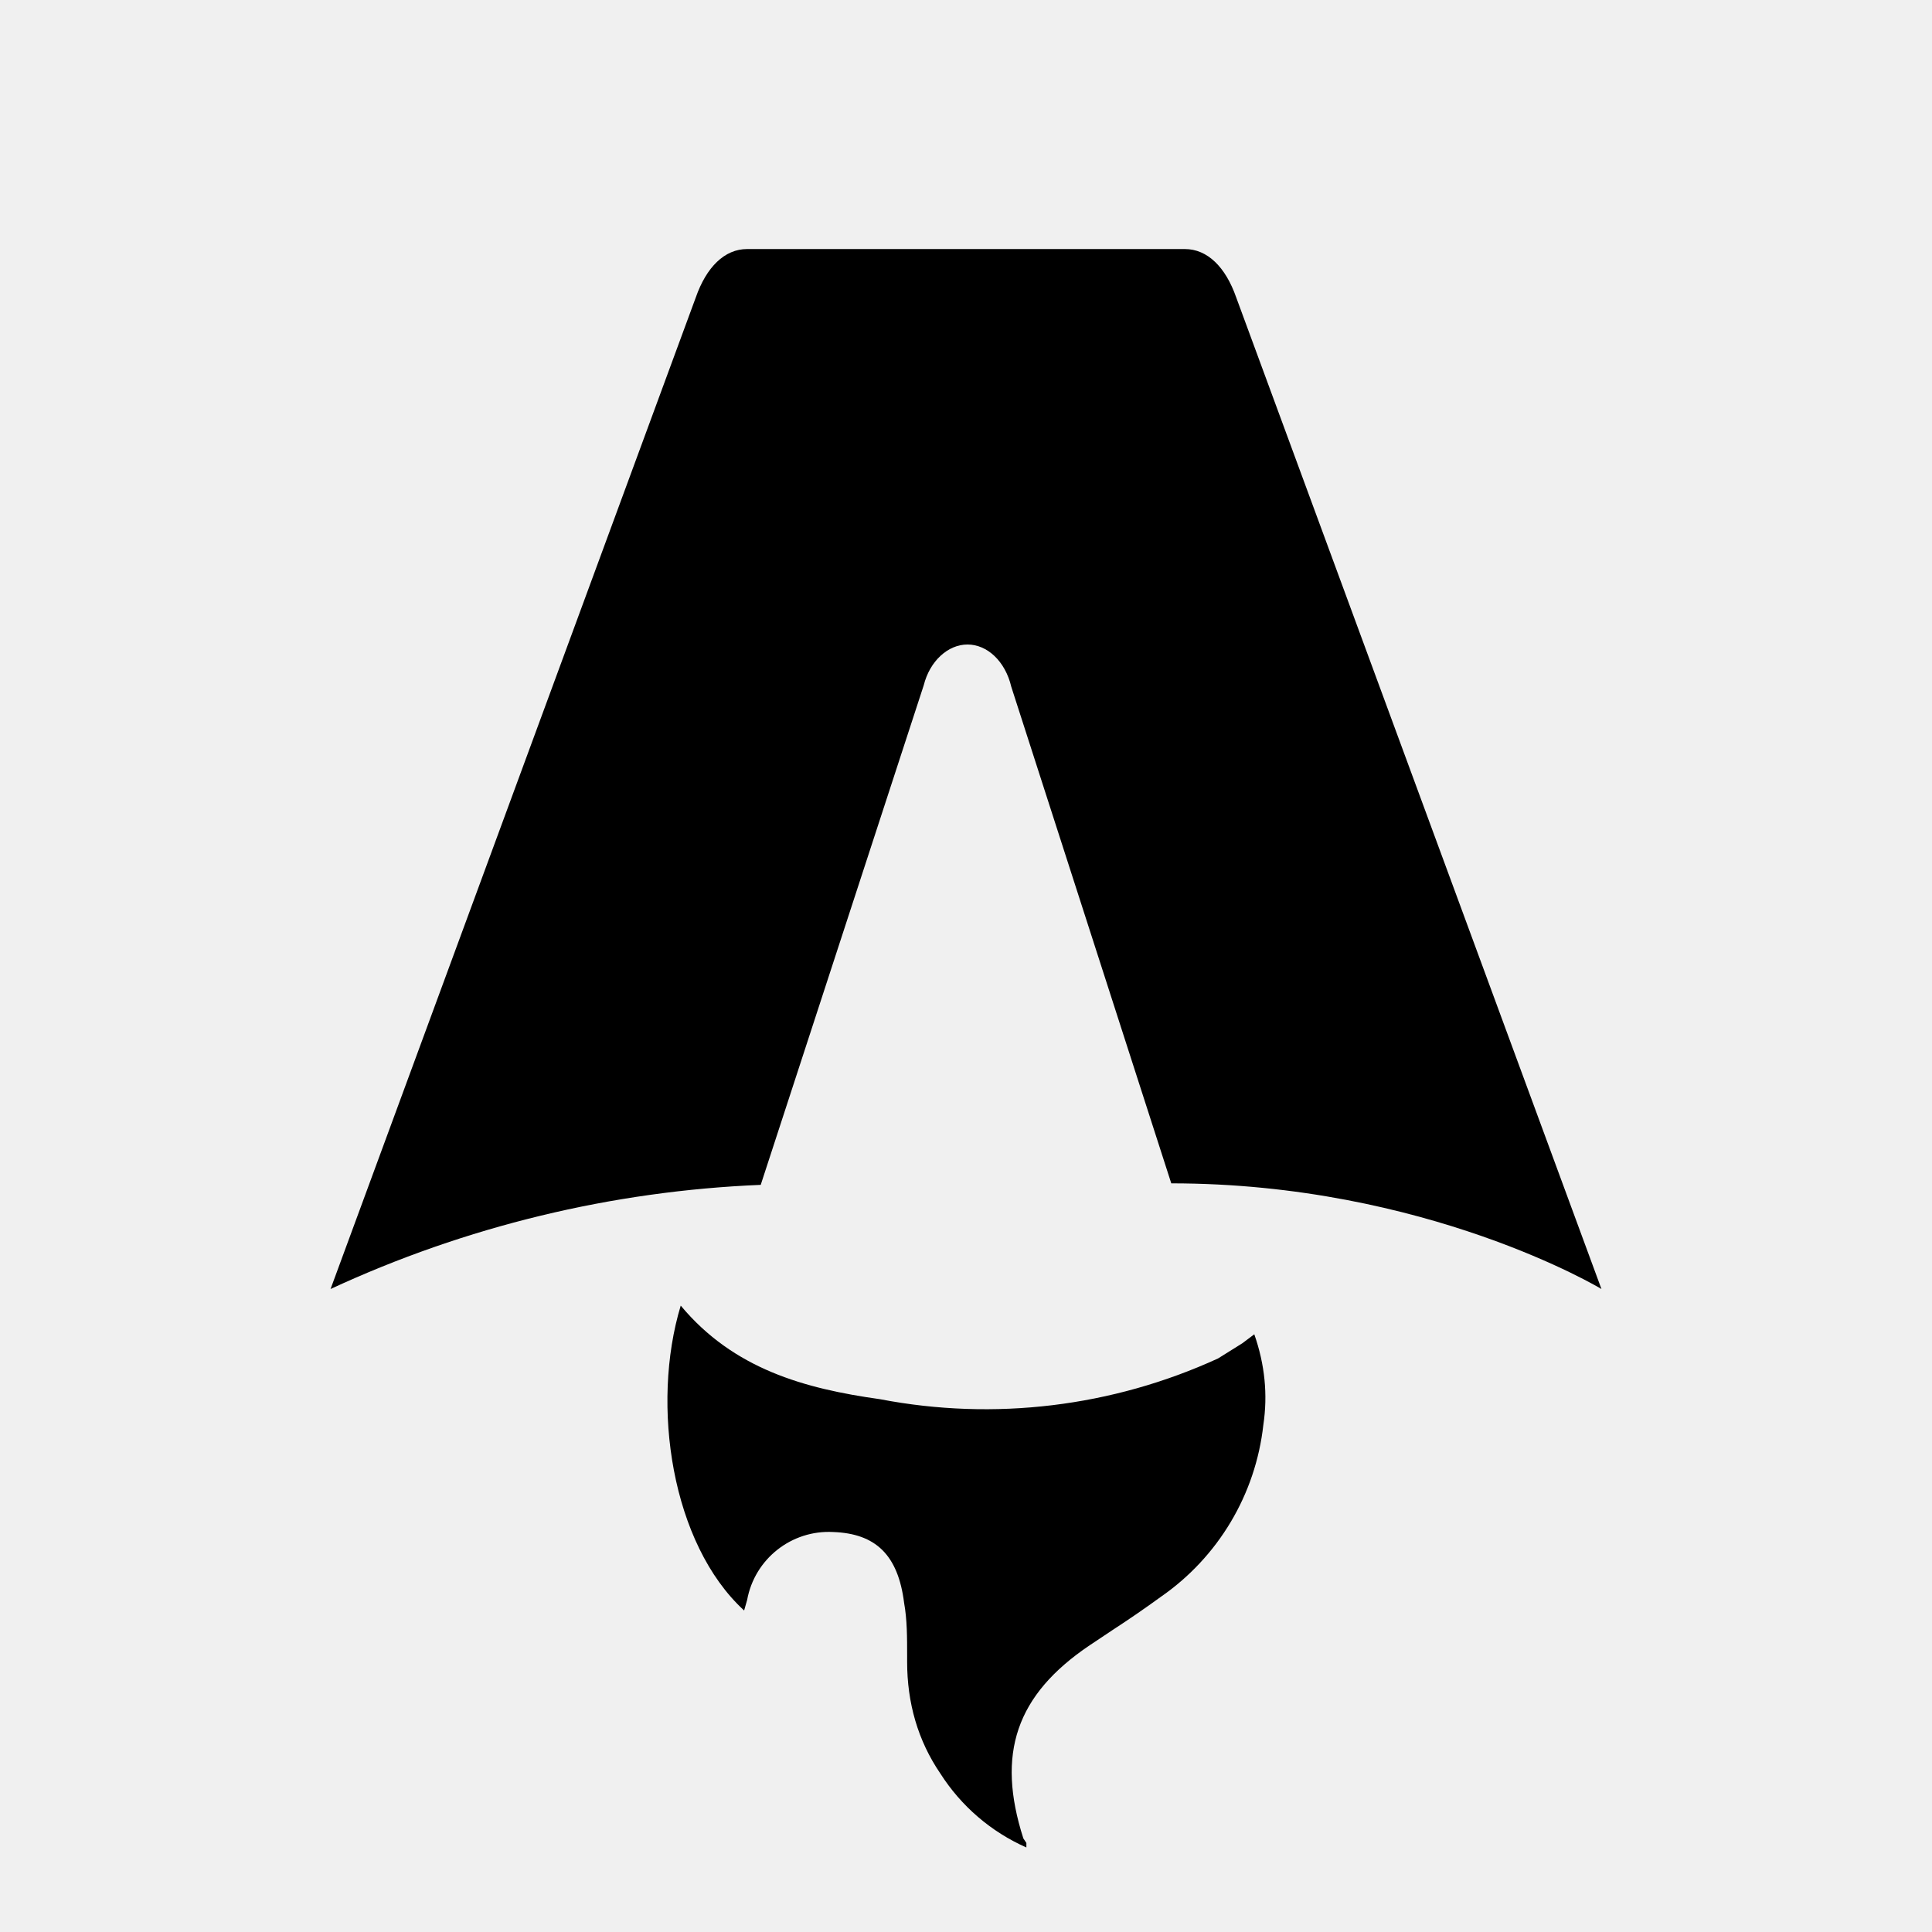
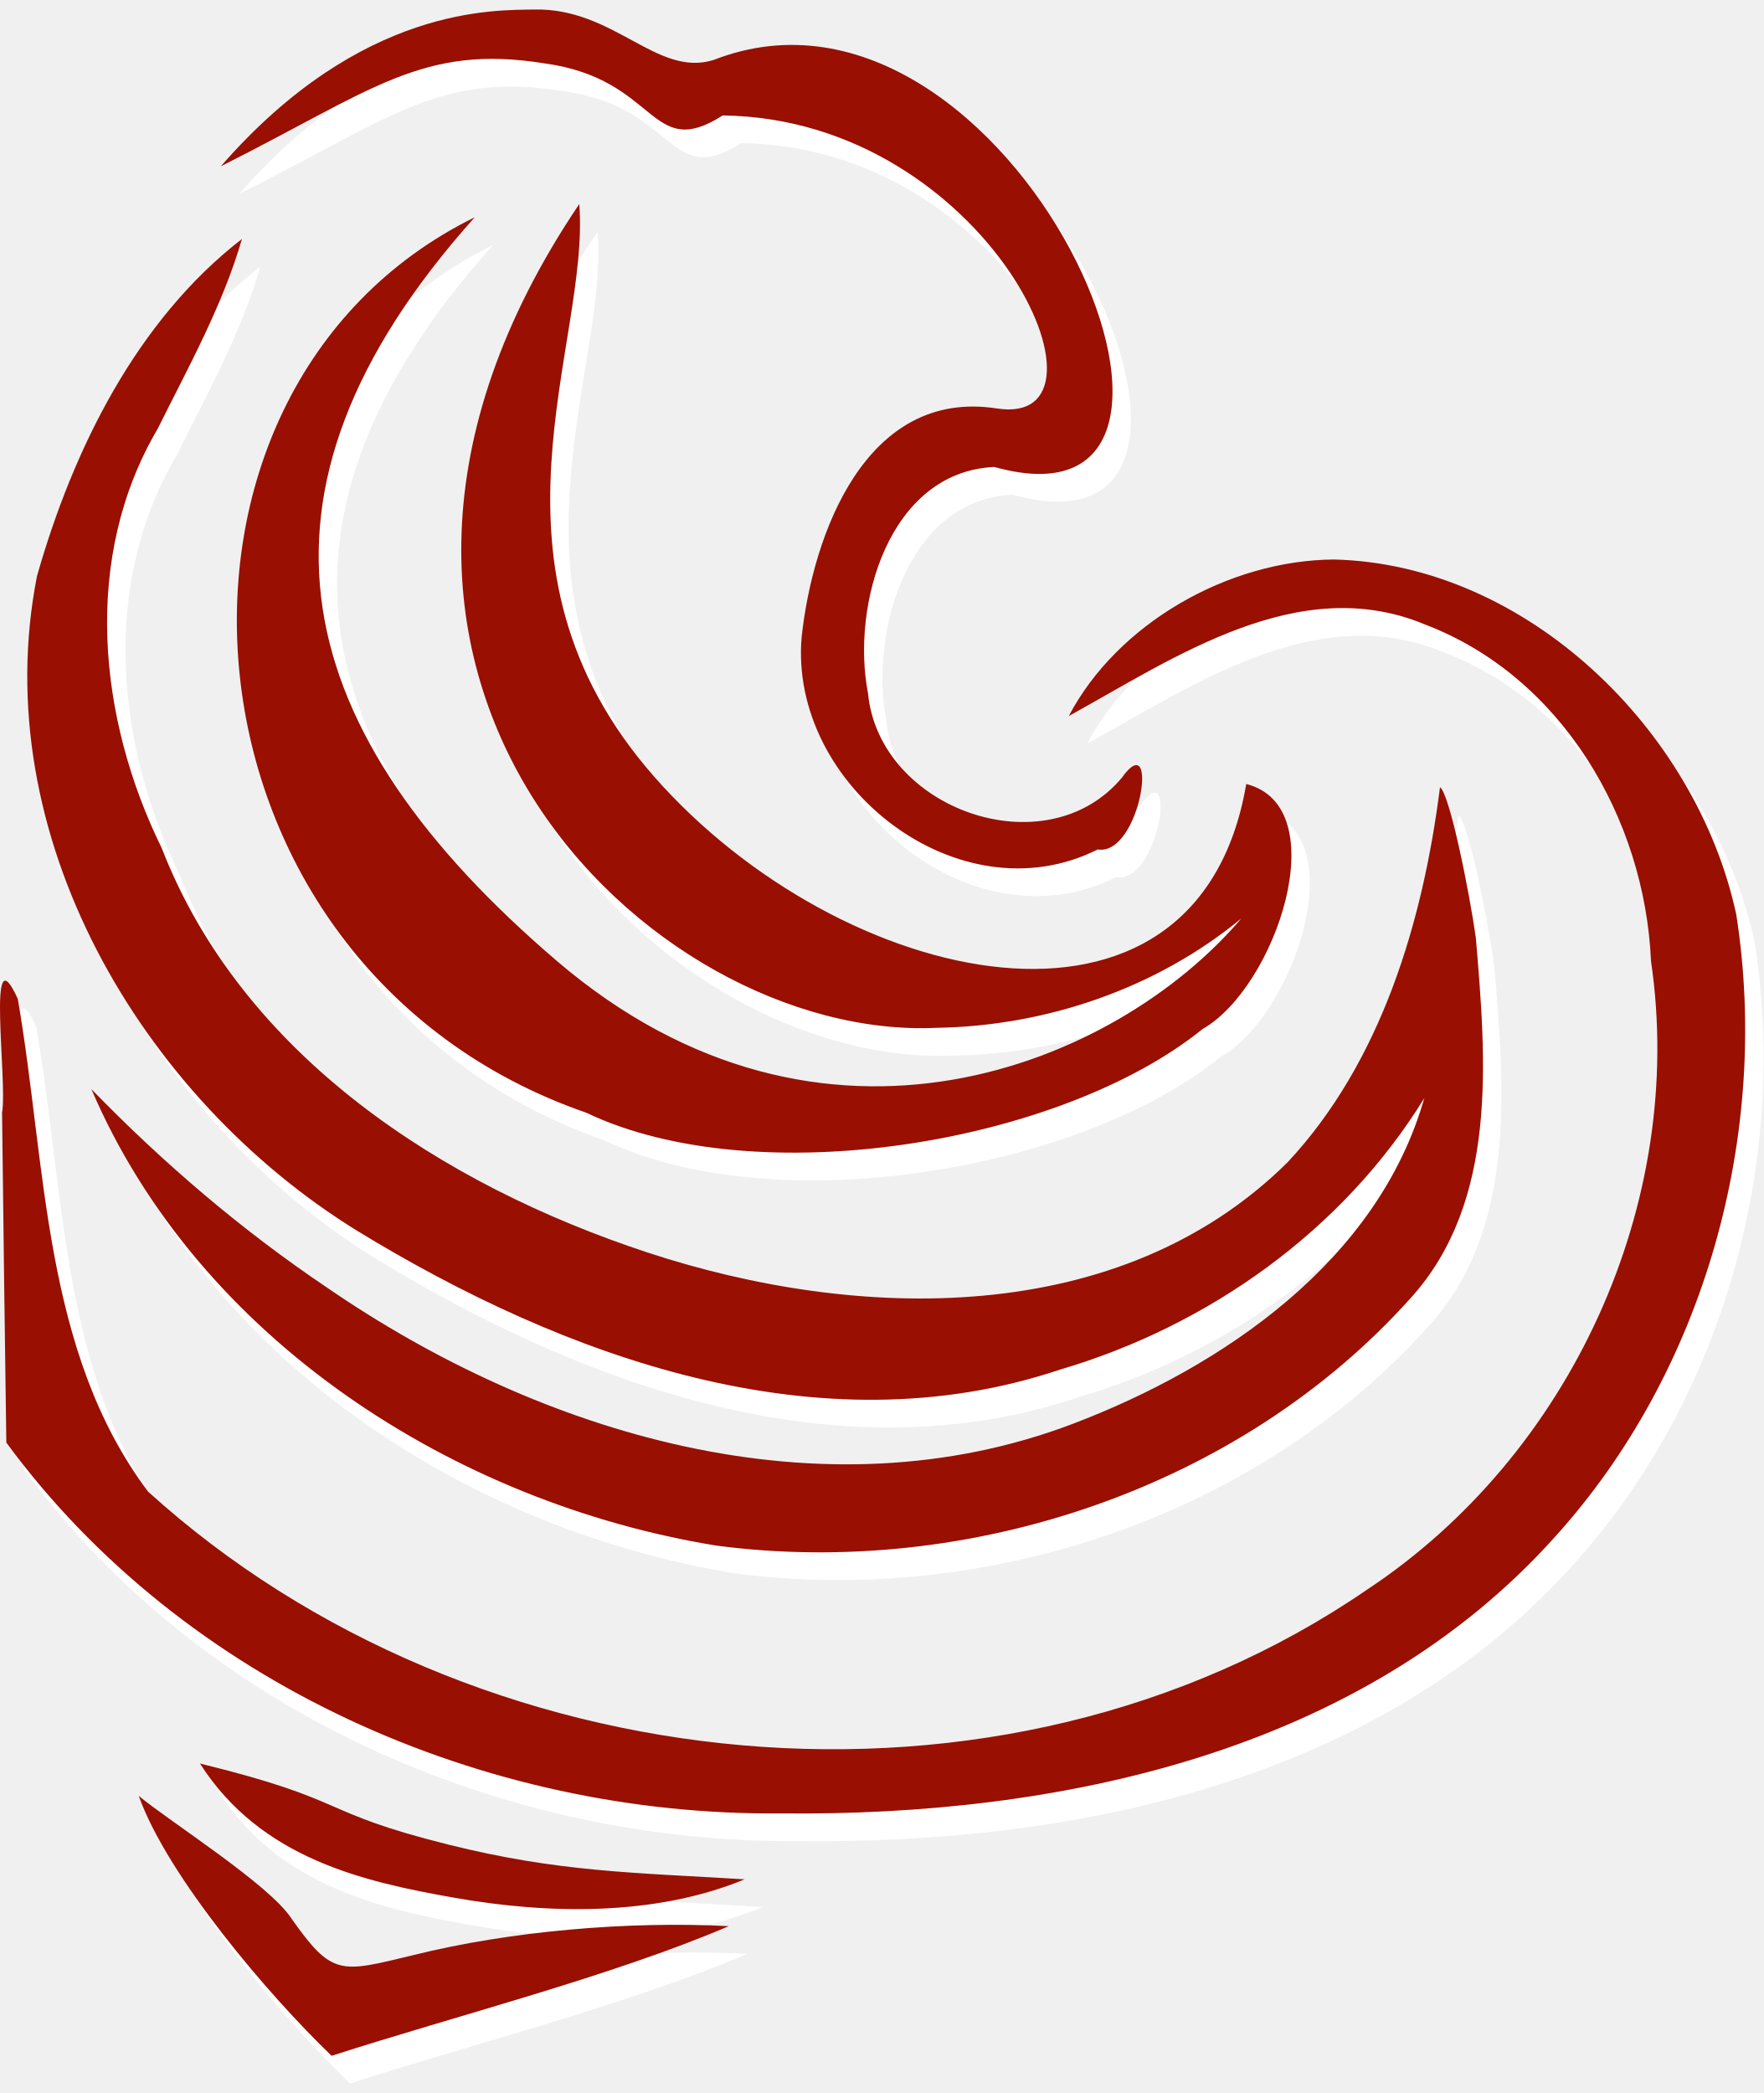
- <svg xmlns="http://www.w3.org/2000/svg" fill="none" viewBox="0 0 128 128">
-   <path d="M50.4 78.5a75.1 75.1 0 0 0-28.5 6.9l24.2-65.7c.7-2 1.9-3.2 3.4-3.2h29c1.5 0 2.7 1.2 3.4 3.2l24.2 65.7s-11.6-7-28.5-7L67 45.5c-.4-1.7-1.6-2.8-2.9-2.8-1.3 0-2.5 1.1-2.9 2.7L50.4 78.5Zm-1.1 28.2Zm-4.2-20.2c-2 6.6-.6 15.8 4.2 20.2a17.5 17.5 0 0 1 .2-.7 5.5 5.5 0 0 1 5.7-4.5c2.8.1 4.3 1.5 4.7 4.7.2 1.1.2 2.3.2 3.5v.4c0 2.7.7 5.2 2.2 7.4a13 13 0 0 0 5.7 4.9v-.3l-.2-.3c-1.8-5.6-.5-9.5 4.4-12.8l1.5-1a73 73 0 0 0 3.2-2.2 16 16 0 0 0 6.8-11.4c.3-2 .1-4-.6-6l-.8.6-1.6 1a37 37 0 0 1-22.4 2.7c-5-.7-9.7-2-13.2-6.2Z" />
-   <style>
-         path { fill: #000; }
-         @media (prefers-color-scheme: dark) {
-             path { fill: #FFF; }
-         }
-     </style>
+ <svg xmlns="http://www.w3.org/2000/svg" fill="none" viewBox="0 0 182 216">
+   <path fill="#FFFFFF" d="M56.997 3.842c-3.921.092-17.769-.509-32.312 16.182C40.358 12.147 45.474 7.378 58.077 9.398c11.819 1.608 10.83 10.203 18.402 5.377 27.48.326 41.832 32.342 28.301 30.24-13.532-2.102-19.002 13.005-20.149 23.55-1.365 15.367 16.278 29.136 30.544 21.962 4.449.716 6.398-12.889 2.495-7.401-7.842 9.365-25.04 3.27-26.195-8.723-1.767-9.1 2.16-22.85 13.031-23.353 28.666 8.042 1.81-54.013-28.953-42.005-5.865 1.843-10.247-5.398-18.556-5.203Zm41.52 105.092c11.332-.179 22.688-4.043 31.484-11.287-12.804 15.061-43.173 27.857-70.622 4.395-27.45-23.46-34.221-48.032-8.49-76.76-36.478 17.95-32.027 77.347 11.523 92.415 17.558 8.386 48.962 3.201 63.603-8.648 7.555-4.287 13.787-22.93 4.495-25.28-5.051 29.637-41.88 21.096-61.079-.732-19.199-21.828-6.592-44.543-7.753-59.119-32.588 48.336 7.318 86.374 36.84 85.016ZM26.869 27.519C15.982 35.955 9.44 49.234 5.718 62.303c-5.257 26.686 10.732 53.804 33.03 67.57 21.36 13.056 47.68 22.659 72.539 14.334 15.3-4.505 29.158-14.32 37.597-28.019-4.779 16.78-20.733 27.7-36.262 33.609-25.965 9.871-54.92 1.104-76.96-14.047-8.815-5.925-16.93-12.872-24.335-20.49 11.06 25.814 37.501 42.729 64.535 47.113 25.927 3.402 53.974-5.876 71.608-25.539 9.063-10.006 7.788-24.606 6.742-37.113-.655-4.763-2.727-15.011-3.707-15.615-1.755 13.843-6.044 28.337-15.731 38.708-17.324 17.153-44.423 16.445-66.118 9.284-20.975-6.919-41.731-20.256-50.066-41.706C12 76.96 10.347 60.4 18.177 47.099c3.173-6.386 6.695-12.696 8.691-19.58Zm112.684 33.083c-10.944.082-22.352 6.635-27.357 16.156 10.988-6.066 23.767-14.888 36.791-9.441 14.061 5.365 22.649 19.99 23.296 34.726 3.677 25.038-8.36 51.036-29.329 64.887-37.714 25.883-92.262 20.284-125.784-10.143-10.873-14.495-10.46-33.703-13.437-50.841-3.28-7.236-1.041 8.527-1.622 11.746.124 11.349.286 22.697.44 34.045 18.33 24.933 49.324 38.537 79.876 38.268 28.689.32 59.986-6.25 79.969-28.566 15.425-17.05 22.226-41.544 18.686-64.19-4.098-19.067-21.653-36.176-41.53-36.647ZM22.532 184.856c6.263 9.802 16.822 12.199 26.375 13.874 9.552 1.676 20.576 1.907 29.839-1.922-11.545-.7-19.23-.755-30.55-3.577-13.682-3.411-9.972-4.533-25.664-8.375Zm-6.317 3.34c2.99 8.368 13.416 20.592 19.907 26.826 12.747-4.118 28.846-8.189 40.988-13.381-10.316-.542-22.532.493-32.56 2.989-7.552 1.827-8.342 2.216-12.591-3.795-2.256-3.484-12.565-9.994-15.744-12.639Z" />
+   <path fill="#990F02" d="M55.099.982c-3.921.092-17.769-.509-32.312 16.182C38.46 9.287 43.576 4.518 56.18 6.538c11.819 1.608 10.83 10.203 18.402 5.377 27.48.326 41.832 32.342 28.301 30.24-13.533-2.102-19.003 13.005-20.15 23.55-1.365 15.367 16.278 29.136 30.544 21.962 4.449.716 6.398-12.889 2.495-7.401-7.842 9.365-25.04 3.27-26.195-8.723-1.767-9.1 2.16-22.85 13.031-23.353 28.666 8.042 1.81-54.013-28.953-42.005C67.79 8.028 63.408.787 55.1.982Zm41.52 105.092c11.332-.179 22.688-4.043 31.484-11.287-12.804 15.062-43.173 27.857-70.622 4.396-27.45-23.462-34.221-48.032-8.49-76.76-36.478 17.95-32.027 77.346 11.523 92.414 17.558 8.386 48.962 3.201 63.603-8.648 7.555-4.287 13.787-22.93 4.495-25.28-5.051 29.637-41.88 21.096-61.079-.732-19.199-21.828-6.592-44.543-7.753-59.119-32.588 48.336 7.318 86.374 36.84 85.016ZM24.97 24.659C14.084 33.095 7.542 46.374 3.82 59.443c-5.257 26.686 10.732 53.804 33.03 67.57 21.36 13.057 47.68 22.659 72.539 14.334 15.3-4.505 29.158-14.32 37.597-28.019-4.779 16.78-20.733 27.7-36.262 33.609-25.964 9.871-54.919 1.104-76.96-14.046-8.815-5.926-16.93-12.872-24.335-20.491 11.061 25.814 37.501 42.729 64.535 47.113 25.927 3.402 53.974-5.876 71.608-25.539 9.063-10.006 7.788-24.606 6.743-37.113-.655-4.763-2.727-15.011-3.708-15.615-1.755 13.843-6.044 28.337-15.731 38.708-17.324 17.153-44.423 16.446-66.117 9.284-20.976-6.919-41.732-20.256-50.067-41.706-6.591-13.431-8.243-29.992-.413-43.293 3.173-6.386 6.695-12.696 8.691-19.58Zm112.684 33.083c-10.944.082-22.352 6.636-27.357 16.156 10.988-6.066 23.767-14.888 36.791-9.44 14.061 5.364 22.649 19.99 23.296 34.725 3.677 25.038-8.36 51.037-29.329 64.887-37.714 25.884-92.262 20.284-125.784-10.143-10.872-14.494-10.459-33.703-13.436-50.841-3.28-7.236-1.041 8.527-1.622 11.746.124 11.349.286 22.697.44 34.046 18.33 24.932 49.324 38.536 79.876 38.268 28.689.319 59.986-6.251 79.969-28.567 15.425-17.05 22.226-41.544 18.686-64.19-4.098-19.067-21.653-36.176-41.53-36.647ZM20.634 181.996c6.263 9.802 16.822 12.199 26.375 13.874 9.552 1.676 20.576 1.907 29.839-1.922-11.545-.7-19.23-.755-30.55-3.577-13.682-3.411-9.972-4.533-25.664-8.375Zm-6.317 3.34c2.99 8.369 13.416 20.592 19.907 26.826 12.747-4.118 28.846-8.189 40.988-13.38-10.316-.543-22.532.492-32.56 2.988-7.552 1.827-8.342 2.216-12.591-3.795-2.256-3.484-12.565-9.994-15.744-12.639Z" />
</svg>
